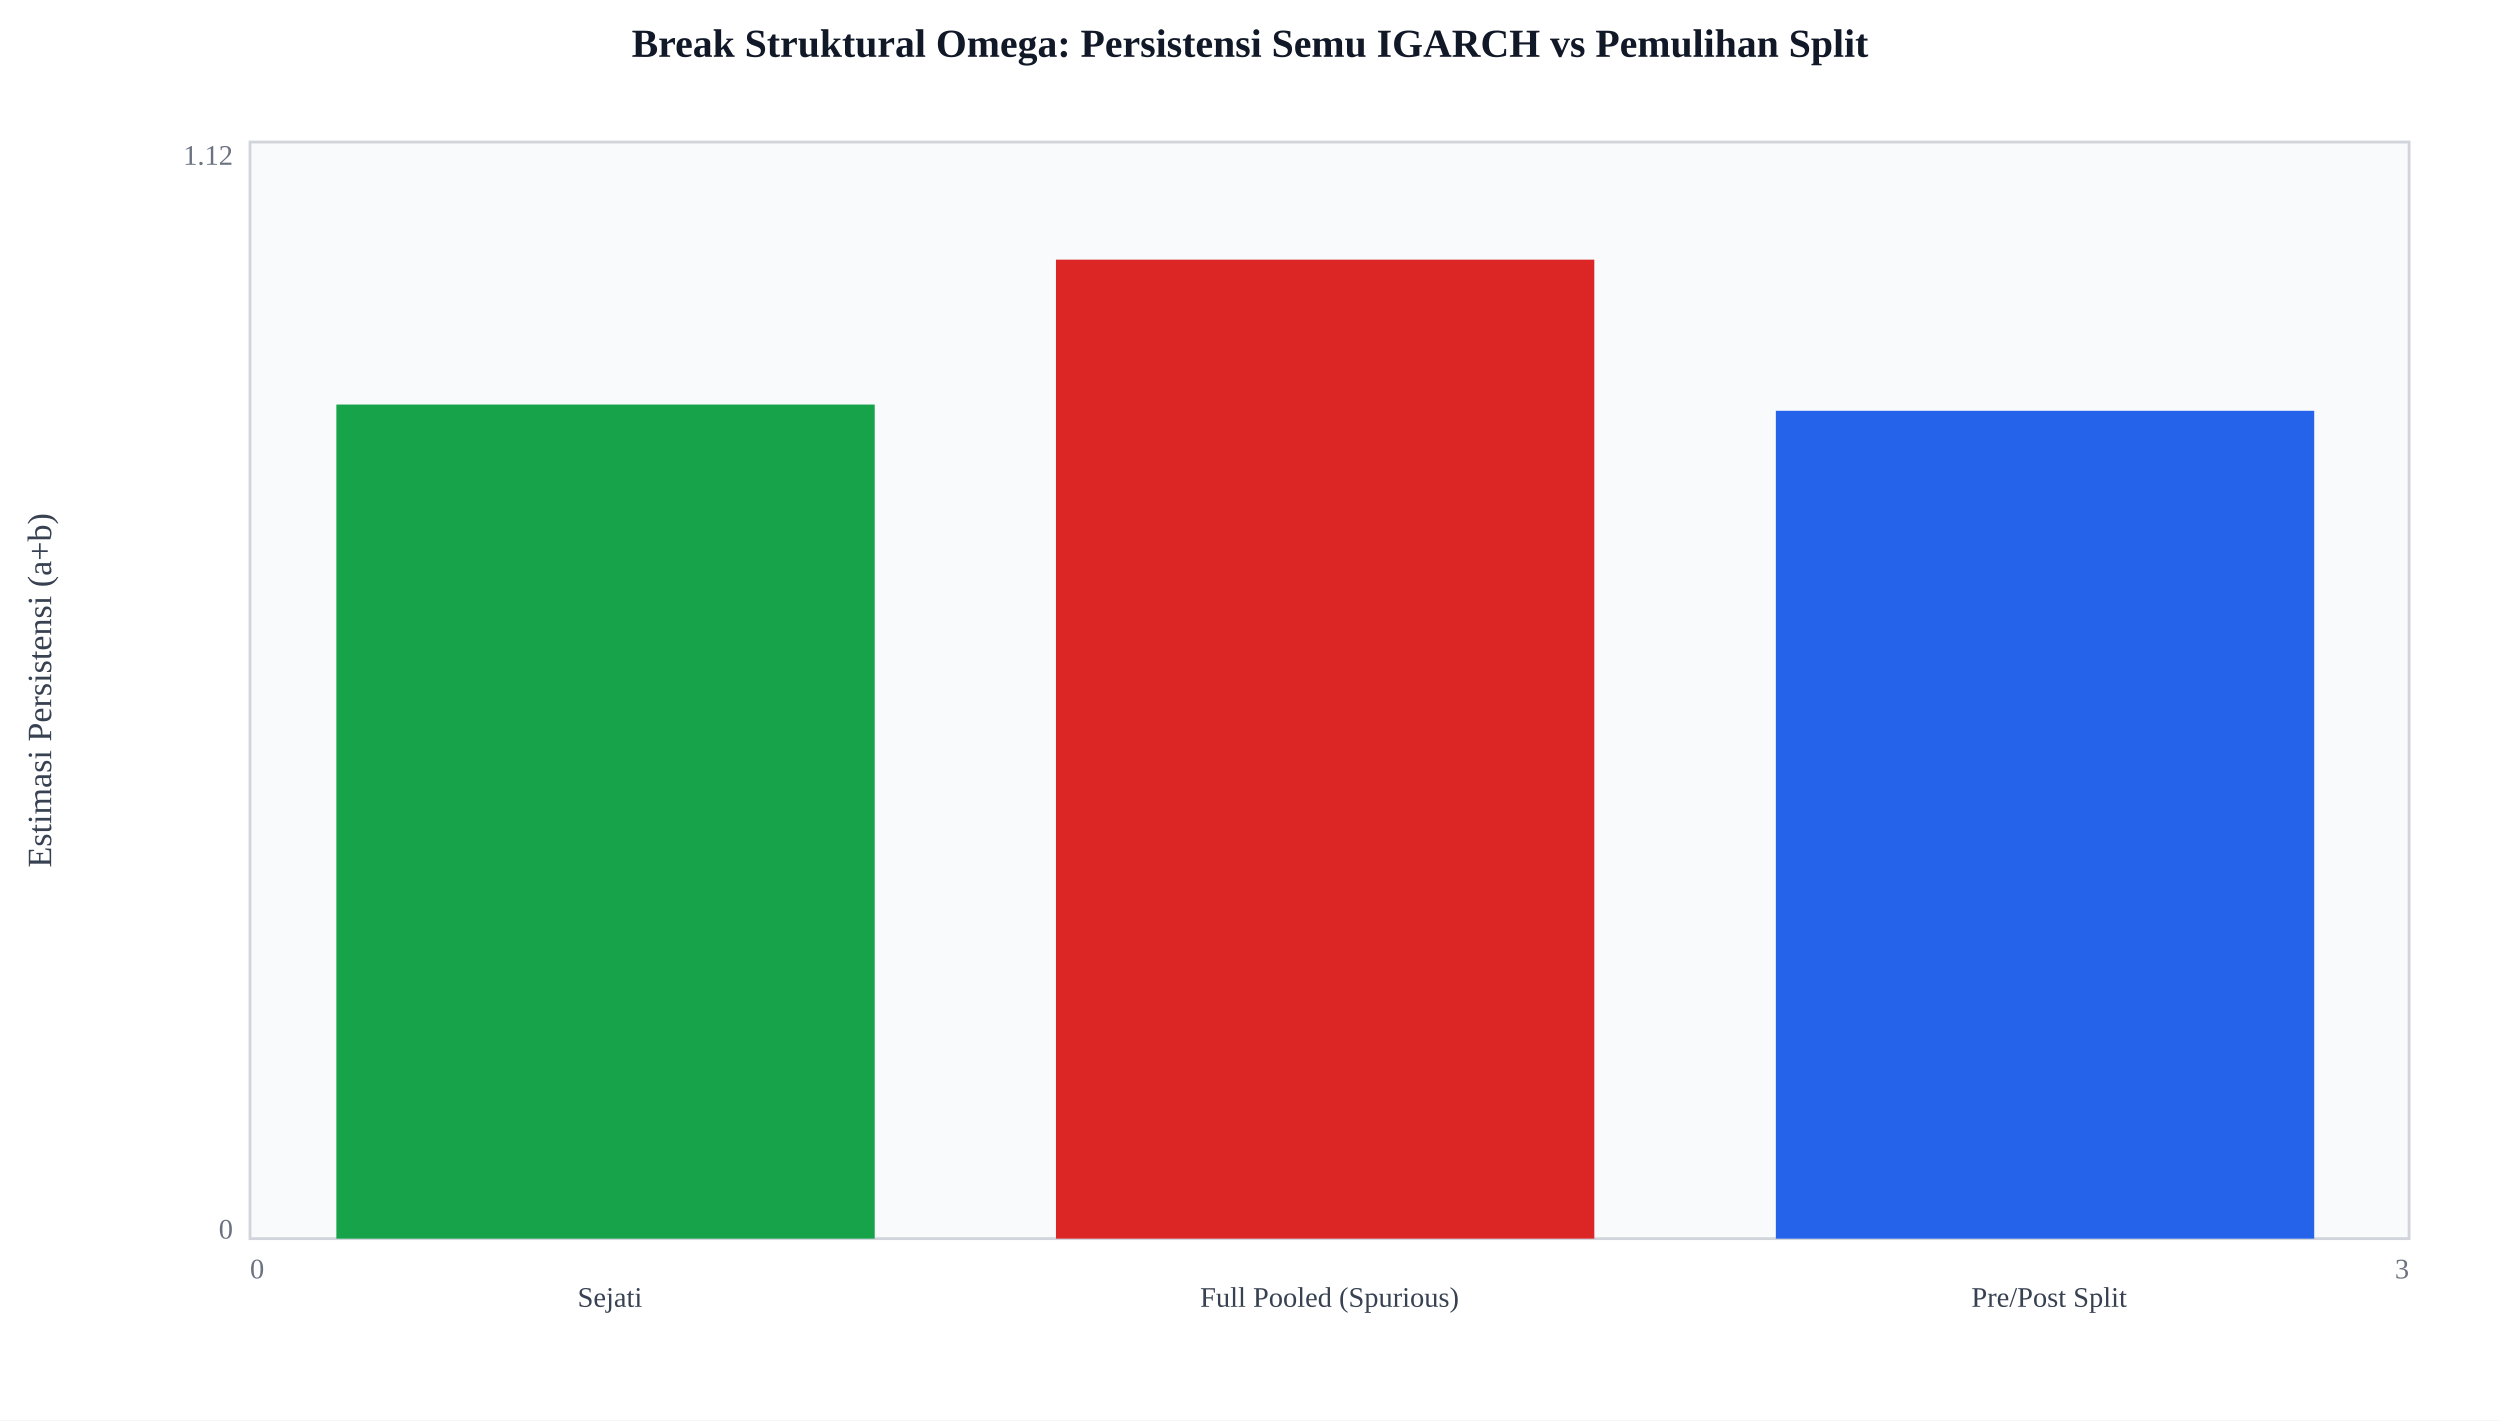
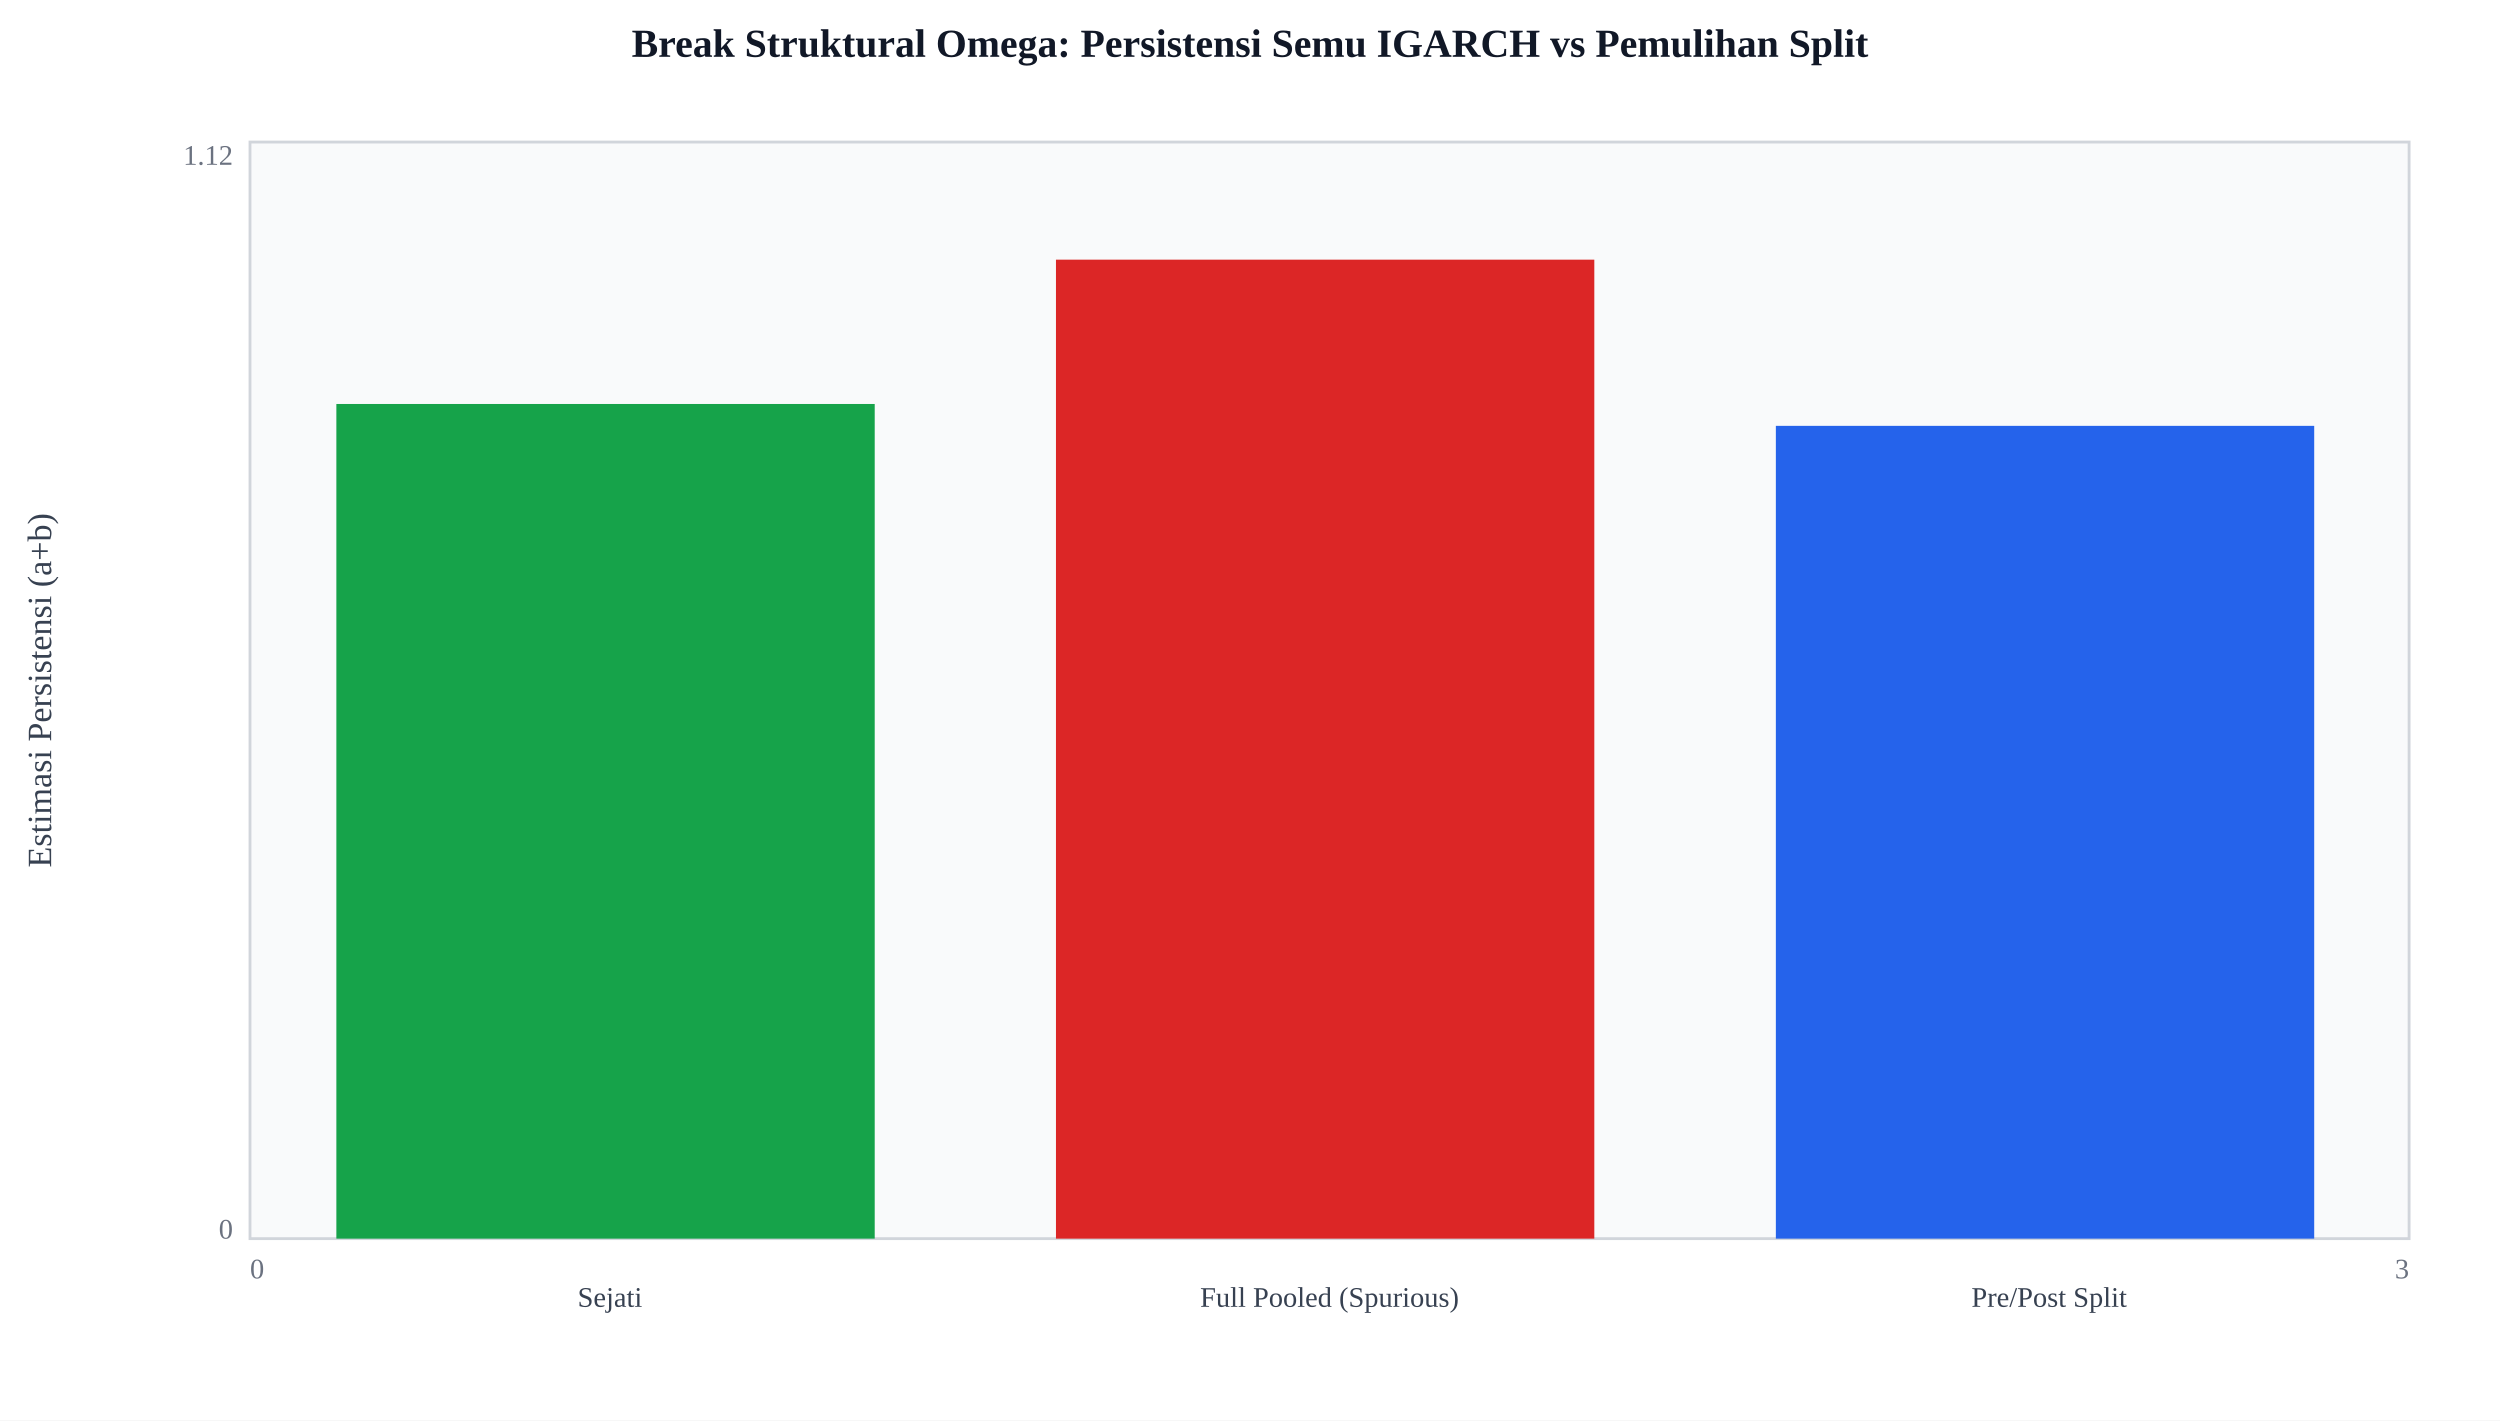
<svg xmlns="http://www.w3.org/2000/svg" width="880" height="500" viewBox="0 0 880 500">
  <rect width="880" height="500" fill="#ffffff" />
  <text x="440" y="20" text-anchor="middle" font-size="14" font-weight="bold" fill="#111827">Break Struktural Omega: Persistensi Semu IGARCH vs Pemulihan Split</text>
  <rect x="88" y="50" width="760" height="386" fill="#f9fafb" stroke="#d1d5db" />
  <text x="468" y="484" text-anchor="middle" font-size="12" fill="#374151" />
  <text x="18" y="243" text-anchor="middle" font-size="12" fill="#374151" transform="rotate(-90 18 243)">Estimasi Persistensi (a+b)</text>
  <text x="82" y="436" text-anchor="end" font-size="10" fill="#6b7280">0</text>
  <text x="82" y="58" text-anchor="end" font-size="10" fill="#6b7280">1.12</text>
  <text x="88" y="450" font-size="10" fill="#6b7280">0</text>
  <text x="848" y="450" text-anchor="end" font-size="10" fill="#6b7280">3</text>
-   <rect x="118.4" y="142.4" width="189.5" height="293.6" fill="#16a34a" />
+   <rect x="118.4" y="142.2" width="189.5" height="293.8" fill="#16a34a" />
  <text x="214.7" y="460" text-anchor="middle" font-size="10" fill="#374151">Sejati</text>
  <rect x="371.7" y="91.4" width="189.5" height="344.6" fill="#dc2626" />
  <text x="468.0" y="460" text-anchor="middle" font-size="10" fill="#374151">Full Pooled (Spurious)</text>
-   <rect x="625.1" y="144.6" width="189.5" height="291.4" fill="#2563eb" />
+   <rect x="625.1" y="149.9" width="189.5" height="286.1" fill="#2563eb" />
  <text x="721.3" y="460" text-anchor="middle" font-size="10" fill="#374151">Pre/Post Split</text>
</svg>
